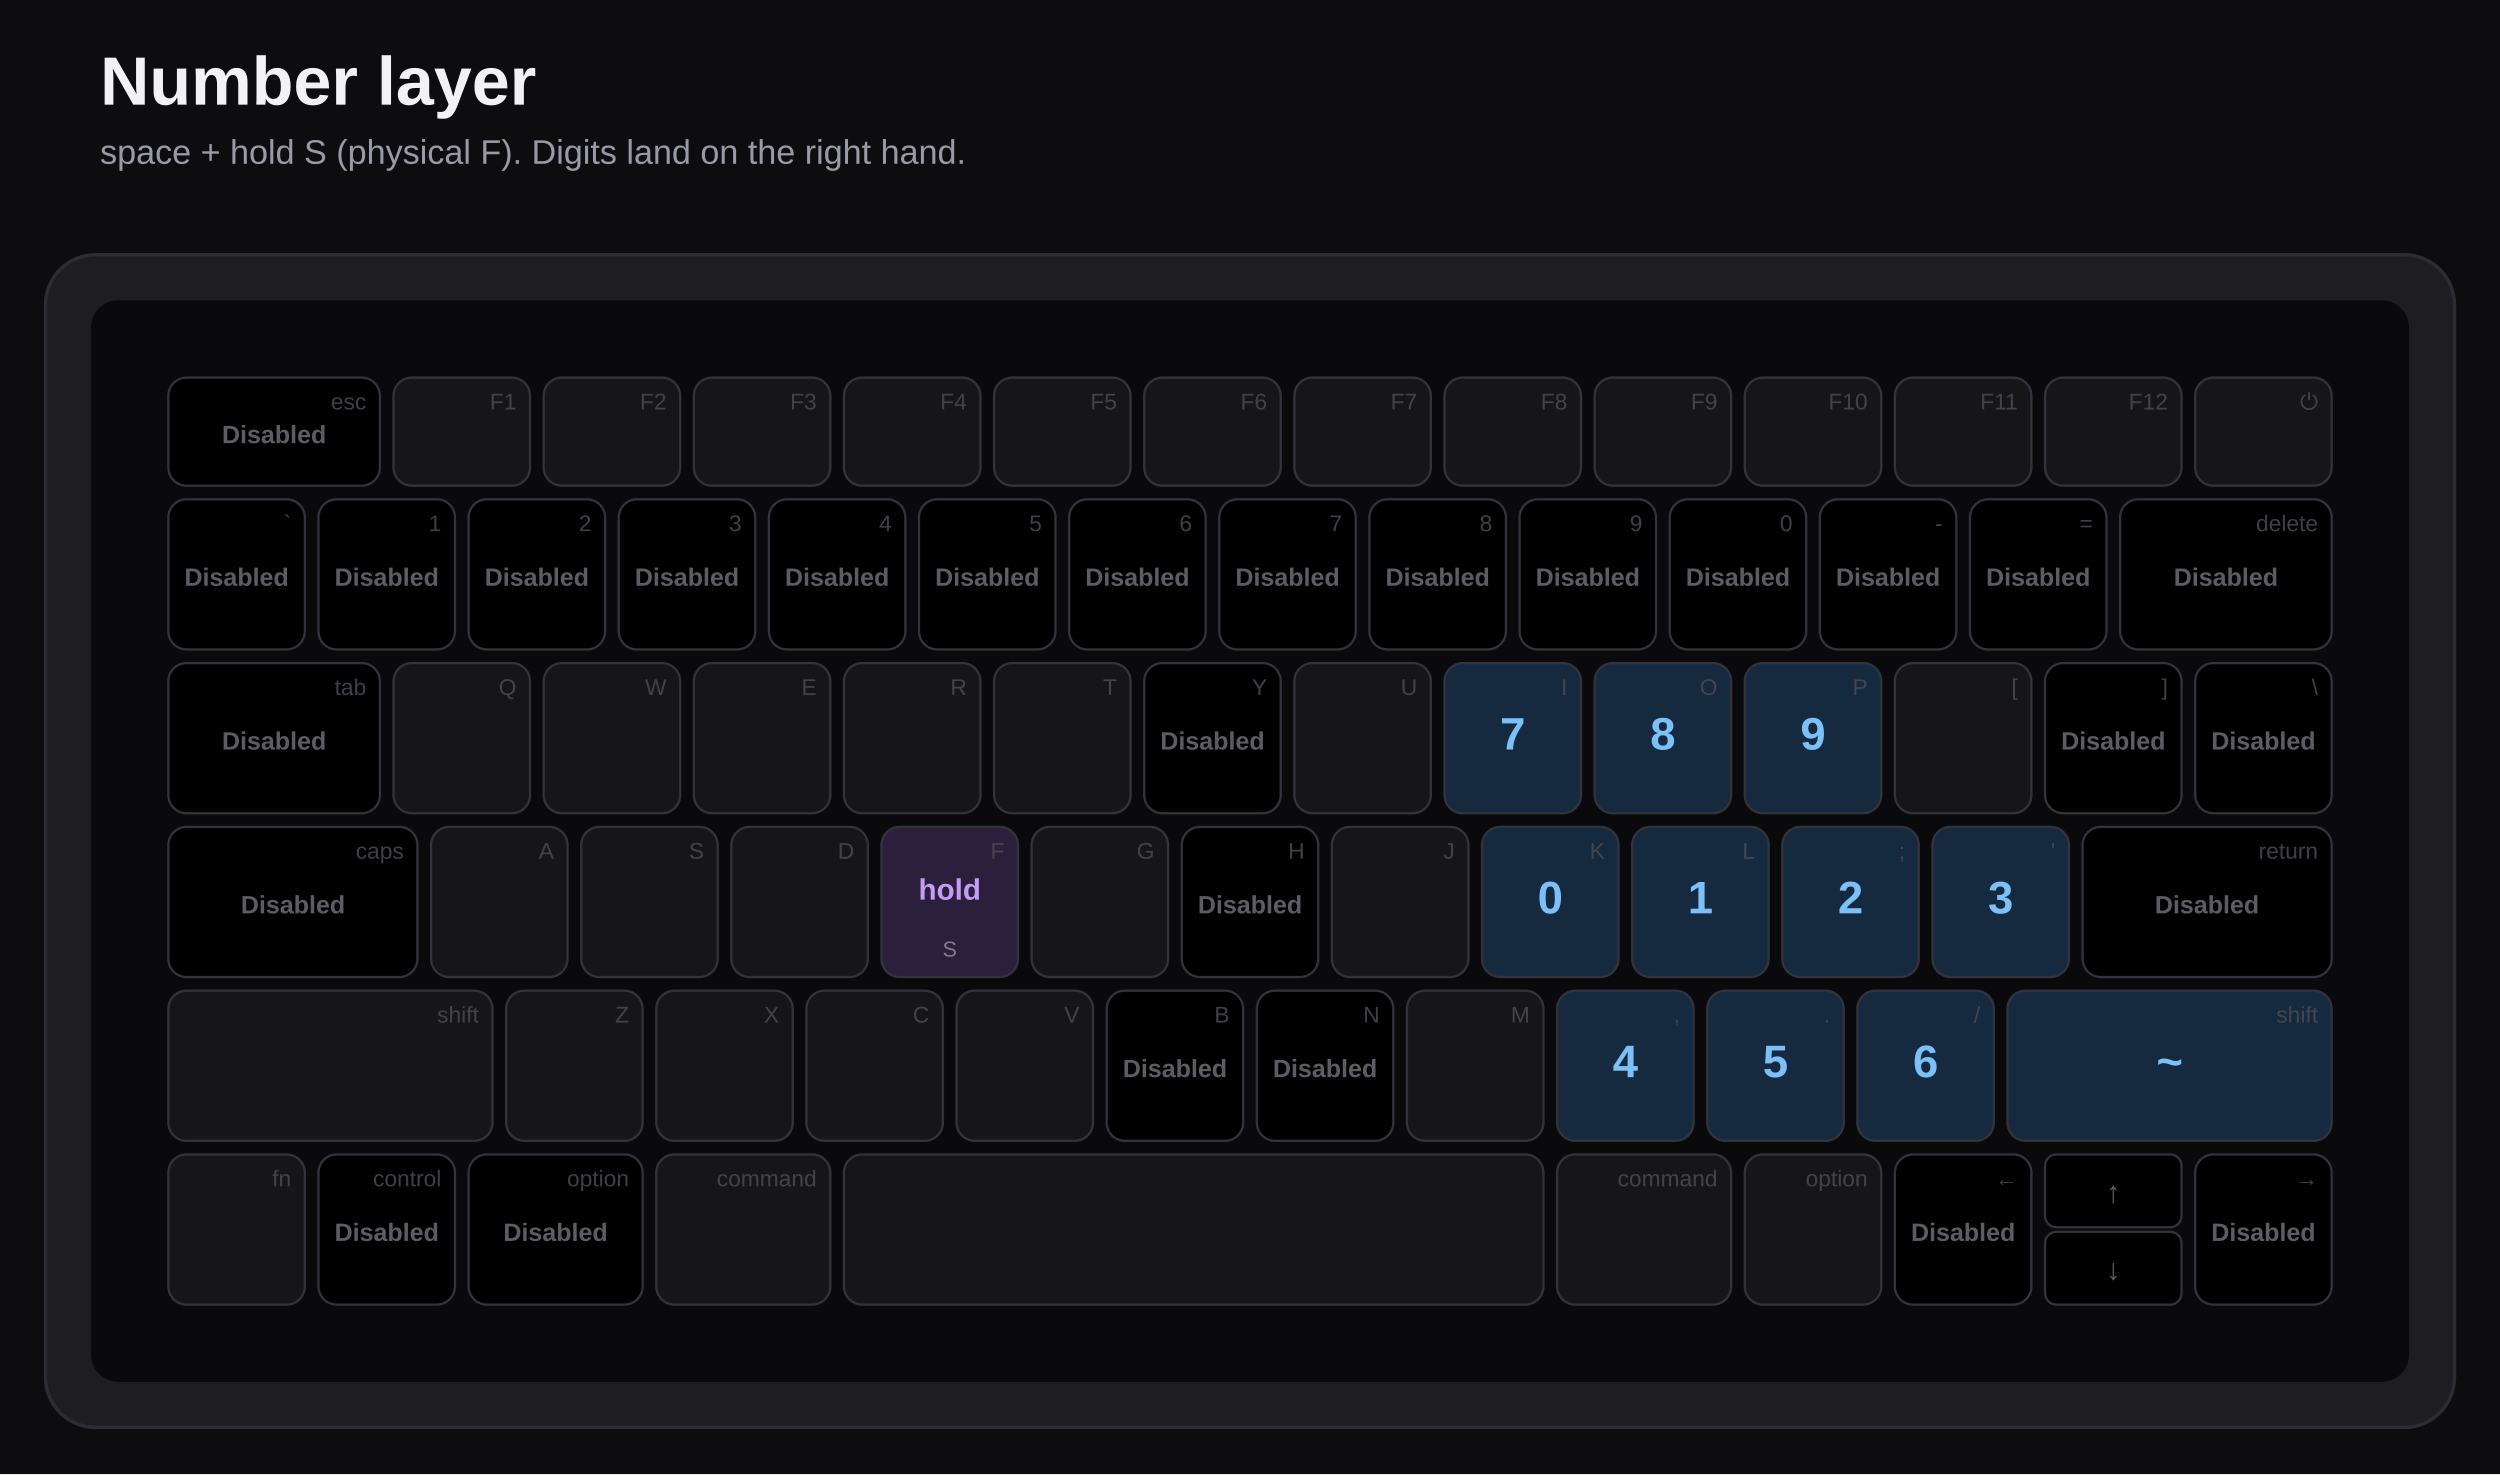
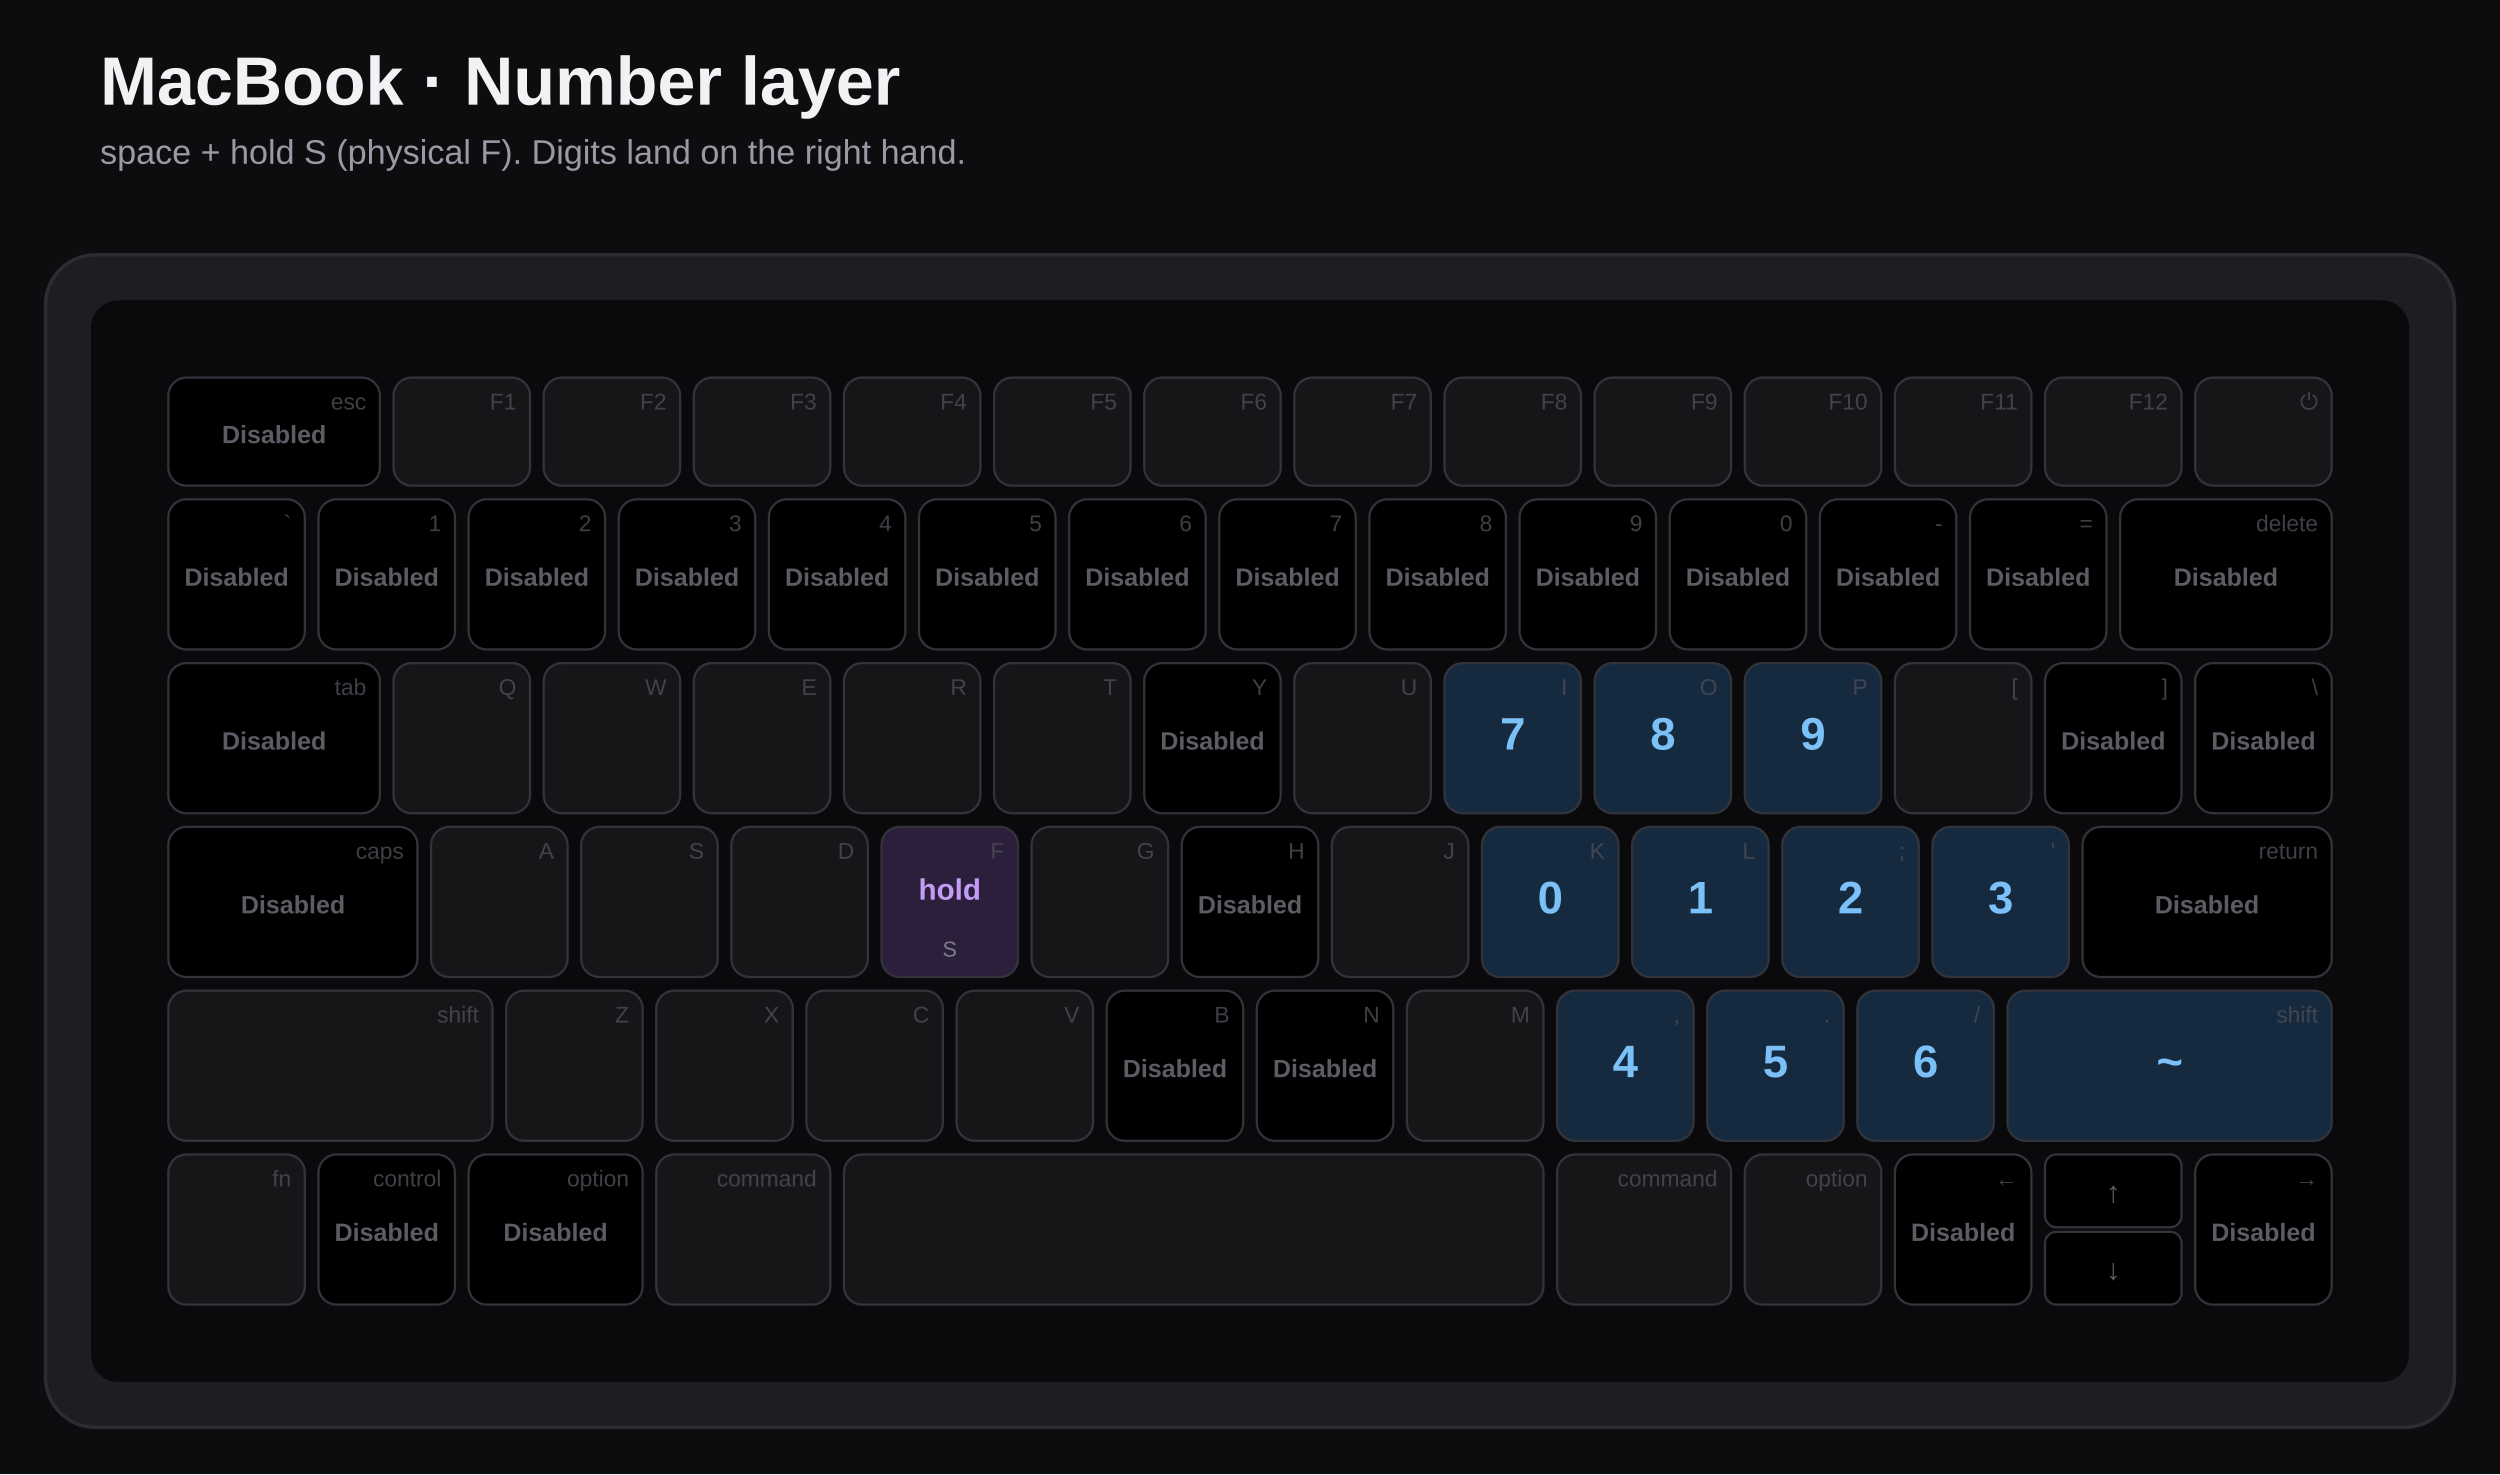
<svg xmlns="http://www.w3.org/2000/svg" width="1099" height="648" viewBox="0 0 1099 648" role="img" aria-label="Number layer layer of the splitmac">
  <rect width="1099" height="648" fill="#0d0d10" />
-   <text x="44.0" y="46.0" fill="#f2f2f5" font-size="30" font-weight="700" text-anchor="start" opacity="1.0" font-family="-apple-system, BlinkMacSystemFont, 'SF Pro Text', 'Helvetica Neue', Arial, sans-serif">Number layer</text>
+   <text x="44.0" y="46.0" fill="#f2f2f5" font-size="30" font-weight="700" text-anchor="start" opacity="1.0" font-family="-apple-system, BlinkMacSystemFont, 'SF Pro Text', 'Helvetica Neue', Arial, sans-serif">MacBook · Number layer</text>
  <text x="44.0" y="72.0" fill="#9a9aa6" font-size="15" font-weight="400" text-anchor="start" opacity="1.0" font-family="-apple-system, BlinkMacSystemFont, 'SF Pro Text', 'Helvetica Neue', Arial, sans-serif">space + hold S (physical F). Digits land on the right hand.</text>
  <rect x="20.0" y="112.0" width="1059.0" height="515.5" rx="22" fill="#1e1e22" stroke="#2c2c32" stroke-width="1.5" />
  <rect x="40.0" y="132.0" width="1019.0" height="475.5" rx="12" fill="#0a0a0c" />
  <rect x="74.0" y="166.0" width="93.0" height="47.5" rx="8" fill="#000000" stroke="#33333b" stroke-width="1" />
  <text x="161.0" y="180.0" fill="#4a4a53" font-size="10" font-weight="500" text-anchor="end" opacity="0.85" font-family="-apple-system, BlinkMacSystemFont, 'SF Pro Text', 'Helvetica Neue', Arial, sans-serif">esc</text>
  <text x="120.5" y="194.8" fill="#5c5c64" font-size="11" font-weight="600" text-anchor="middle" opacity="1.0" font-family="-apple-system, BlinkMacSystemFont, 'SF Pro Text', 'Helvetica Neue', Arial, sans-serif">Disabled</text>
  <rect x="173.0" y="166.0" width="60.0" height="47.5" rx="8" fill="#161619" stroke="#33333b" stroke-width="1" />
  <text x="227.0" y="180.0" fill="#4a4a53" font-size="10" font-weight="500" text-anchor="end" opacity="0.85" font-family="-apple-system, BlinkMacSystemFont, 'SF Pro Text', 'Helvetica Neue', Arial, sans-serif">F1</text>
  <rect x="239.0" y="166.0" width="60.0" height="47.5" rx="8" fill="#161619" stroke="#33333b" stroke-width="1" />
  <text x="293.0" y="180.0" fill="#4a4a53" font-size="10" font-weight="500" text-anchor="end" opacity="0.85" font-family="-apple-system, BlinkMacSystemFont, 'SF Pro Text', 'Helvetica Neue', Arial, sans-serif">F2</text>
  <rect x="305.0" y="166.0" width="60.0" height="47.5" rx="8" fill="#161619" stroke="#33333b" stroke-width="1" />
  <text x="359.0" y="180.0" fill="#4a4a53" font-size="10" font-weight="500" text-anchor="end" opacity="0.85" font-family="-apple-system, BlinkMacSystemFont, 'SF Pro Text', 'Helvetica Neue', Arial, sans-serif">F3</text>
  <rect x="371.0" y="166.0" width="60.0" height="47.5" rx="8" fill="#161619" stroke="#33333b" stroke-width="1" />
  <text x="425.0" y="180.0" fill="#4a4a53" font-size="10" font-weight="500" text-anchor="end" opacity="0.85" font-family="-apple-system, BlinkMacSystemFont, 'SF Pro Text', 'Helvetica Neue', Arial, sans-serif">F4</text>
  <rect x="437.0" y="166.0" width="60.0" height="47.5" rx="8" fill="#161619" stroke="#33333b" stroke-width="1" />
  <text x="491.0" y="180.0" fill="#4a4a53" font-size="10" font-weight="500" text-anchor="end" opacity="0.85" font-family="-apple-system, BlinkMacSystemFont, 'SF Pro Text', 'Helvetica Neue', Arial, sans-serif">F5</text>
  <rect x="503.0" y="166.0" width="60.0" height="47.5" rx="8" fill="#161619" stroke="#33333b" stroke-width="1" />
  <text x="557.0" y="180.0" fill="#4a4a53" font-size="10" font-weight="500" text-anchor="end" opacity="0.85" font-family="-apple-system, BlinkMacSystemFont, 'SF Pro Text', 'Helvetica Neue', Arial, sans-serif">F6</text>
  <rect x="569.0" y="166.0" width="60.0" height="47.5" rx="8" fill="#161619" stroke="#33333b" stroke-width="1" />
  <text x="623.0" y="180.0" fill="#4a4a53" font-size="10" font-weight="500" text-anchor="end" opacity="0.85" font-family="-apple-system, BlinkMacSystemFont, 'SF Pro Text', 'Helvetica Neue', Arial, sans-serif">F7</text>
  <rect x="635.0" y="166.0" width="60.0" height="47.5" rx="8" fill="#161619" stroke="#33333b" stroke-width="1" />
  <text x="689.0" y="180.0" fill="#4a4a53" font-size="10" font-weight="500" text-anchor="end" opacity="0.85" font-family="-apple-system, BlinkMacSystemFont, 'SF Pro Text', 'Helvetica Neue', Arial, sans-serif">F8</text>
  <rect x="701.0" y="166.0" width="60.0" height="47.5" rx="8" fill="#161619" stroke="#33333b" stroke-width="1" />
  <text x="755.0" y="180.0" fill="#4a4a53" font-size="10" font-weight="500" text-anchor="end" opacity="0.85" font-family="-apple-system, BlinkMacSystemFont, 'SF Pro Text', 'Helvetica Neue', Arial, sans-serif">F9</text>
  <rect x="767.0" y="166.0" width="60.0" height="47.5" rx="8" fill="#161619" stroke="#33333b" stroke-width="1" />
  <text x="821.0" y="180.0" fill="#4a4a53" font-size="10" font-weight="500" text-anchor="end" opacity="0.85" font-family="-apple-system, BlinkMacSystemFont, 'SF Pro Text', 'Helvetica Neue', Arial, sans-serif">F10</text>
  <rect x="833.0" y="166.0" width="60.0" height="47.5" rx="8" fill="#161619" stroke="#33333b" stroke-width="1" />
  <text x="887.0" y="180.0" fill="#4a4a53" font-size="10" font-weight="500" text-anchor="end" opacity="0.85" font-family="-apple-system, BlinkMacSystemFont, 'SF Pro Text', 'Helvetica Neue', Arial, sans-serif">F11</text>
  <rect x="899.0" y="166.0" width="60.0" height="47.5" rx="8" fill="#161619" stroke="#33333b" stroke-width="1" />
  <text x="953.0" y="180.0" fill="#4a4a53" font-size="10" font-weight="500" text-anchor="end" opacity="0.85" font-family="-apple-system, BlinkMacSystemFont, 'SF Pro Text', 'Helvetica Neue', Arial, sans-serif">F12</text>
  <rect x="965.0" y="166.0" width="60.0" height="47.5" rx="8" fill="#161619" stroke="#33333b" stroke-width="1" />
  <text x="1019.0" y="180.0" fill="#4a4a53" font-size="10" font-weight="500" text-anchor="end" opacity="0.85" font-family="-apple-system, BlinkMacSystemFont, 'SF Pro Text', 'Helvetica Neue', Arial, sans-serif">⏻</text>
  <rect x="74.0" y="219.5" width="60.0" height="66.0" rx="8" fill="#000000" stroke="#33333b" stroke-width="1" />
  <text x="128.0" y="233.5" fill="#4a4a53" font-size="10" font-weight="500" text-anchor="end" opacity="0.85" font-family="-apple-system, BlinkMacSystemFont, 'SF Pro Text', 'Helvetica Neue', Arial, sans-serif">`</text>
  <text x="104.0" y="257.5" fill="#5c5c64" font-size="11" font-weight="600" text-anchor="middle" opacity="1.0" font-family="-apple-system, BlinkMacSystemFont, 'SF Pro Text', 'Helvetica Neue', Arial, sans-serif">Disabled</text>
  <rect x="140.0" y="219.5" width="60.0" height="66.0" rx="8" fill="#000000" stroke="#33333b" stroke-width="1" />
  <text x="194.0" y="233.5" fill="#4a4a53" font-size="10" font-weight="500" text-anchor="end" opacity="0.85" font-family="-apple-system, BlinkMacSystemFont, 'SF Pro Text', 'Helvetica Neue', Arial, sans-serif">1</text>
  <text x="170.0" y="257.5" fill="#5c5c64" font-size="11" font-weight="600" text-anchor="middle" opacity="1.0" font-family="-apple-system, BlinkMacSystemFont, 'SF Pro Text', 'Helvetica Neue', Arial, sans-serif">Disabled</text>
  <rect x="206.0" y="219.5" width="60.0" height="66.0" rx="8" fill="#000000" stroke="#33333b" stroke-width="1" />
  <text x="260.0" y="233.5" fill="#4a4a53" font-size="10" font-weight="500" text-anchor="end" opacity="0.85" font-family="-apple-system, BlinkMacSystemFont, 'SF Pro Text', 'Helvetica Neue', Arial, sans-serif">2</text>
  <text x="236.0" y="257.5" fill="#5c5c64" font-size="11" font-weight="600" text-anchor="middle" opacity="1.0" font-family="-apple-system, BlinkMacSystemFont, 'SF Pro Text', 'Helvetica Neue', Arial, sans-serif">Disabled</text>
  <rect x="272.0" y="219.5" width="60.0" height="66.0" rx="8" fill="#000000" stroke="#33333b" stroke-width="1" />
  <text x="326.0" y="233.5" fill="#4a4a53" font-size="10" font-weight="500" text-anchor="end" opacity="0.85" font-family="-apple-system, BlinkMacSystemFont, 'SF Pro Text', 'Helvetica Neue', Arial, sans-serif">3</text>
  <text x="302.0" y="257.5" fill="#5c5c64" font-size="11" font-weight="600" text-anchor="middle" opacity="1.0" font-family="-apple-system, BlinkMacSystemFont, 'SF Pro Text', 'Helvetica Neue', Arial, sans-serif">Disabled</text>
  <rect x="338.0" y="219.5" width="60.0" height="66.0" rx="8" fill="#000000" stroke="#33333b" stroke-width="1" />
  <text x="392.0" y="233.5" fill="#4a4a53" font-size="10" font-weight="500" text-anchor="end" opacity="0.85" font-family="-apple-system, BlinkMacSystemFont, 'SF Pro Text', 'Helvetica Neue', Arial, sans-serif">4</text>
  <text x="368.0" y="257.5" fill="#5c5c64" font-size="11" font-weight="600" text-anchor="middle" opacity="1.0" font-family="-apple-system, BlinkMacSystemFont, 'SF Pro Text', 'Helvetica Neue', Arial, sans-serif">Disabled</text>
  <rect x="404.0" y="219.5" width="60.0" height="66.0" rx="8" fill="#000000" stroke="#33333b" stroke-width="1" />
  <text x="458.0" y="233.5" fill="#4a4a53" font-size="10" font-weight="500" text-anchor="end" opacity="0.85" font-family="-apple-system, BlinkMacSystemFont, 'SF Pro Text', 'Helvetica Neue', Arial, sans-serif">5</text>
  <text x="434.0" y="257.5" fill="#5c5c64" font-size="11" font-weight="600" text-anchor="middle" opacity="1.0" font-family="-apple-system, BlinkMacSystemFont, 'SF Pro Text', 'Helvetica Neue', Arial, sans-serif">Disabled</text>
  <rect x="470.0" y="219.5" width="60.0" height="66.0" rx="8" fill="#000000" stroke="#33333b" stroke-width="1" />
  <text x="524.0" y="233.5" fill="#4a4a53" font-size="10" font-weight="500" text-anchor="end" opacity="0.85" font-family="-apple-system, BlinkMacSystemFont, 'SF Pro Text', 'Helvetica Neue', Arial, sans-serif">6</text>
  <text x="500.0" y="257.5" fill="#5c5c64" font-size="11" font-weight="600" text-anchor="middle" opacity="1.0" font-family="-apple-system, BlinkMacSystemFont, 'SF Pro Text', 'Helvetica Neue', Arial, sans-serif">Disabled</text>
  <rect x="536.0" y="219.5" width="60.0" height="66.0" rx="8" fill="#000000" stroke="#33333b" stroke-width="1" />
  <text x="590.0" y="233.5" fill="#4a4a53" font-size="10" font-weight="500" text-anchor="end" opacity="0.85" font-family="-apple-system, BlinkMacSystemFont, 'SF Pro Text', 'Helvetica Neue', Arial, sans-serif">7</text>
  <text x="566.0" y="257.5" fill="#5c5c64" font-size="11" font-weight="600" text-anchor="middle" opacity="1.0" font-family="-apple-system, BlinkMacSystemFont, 'SF Pro Text', 'Helvetica Neue', Arial, sans-serif">Disabled</text>
  <rect x="602.0" y="219.5" width="60.0" height="66.0" rx="8" fill="#000000" stroke="#33333b" stroke-width="1" />
  <text x="656.0" y="233.5" fill="#4a4a53" font-size="10" font-weight="500" text-anchor="end" opacity="0.85" font-family="-apple-system, BlinkMacSystemFont, 'SF Pro Text', 'Helvetica Neue', Arial, sans-serif">8</text>
  <text x="632.0" y="257.5" fill="#5c5c64" font-size="11" font-weight="600" text-anchor="middle" opacity="1.0" font-family="-apple-system, BlinkMacSystemFont, 'SF Pro Text', 'Helvetica Neue', Arial, sans-serif">Disabled</text>
  <rect x="668.0" y="219.5" width="60.0" height="66.0" rx="8" fill="#000000" stroke="#33333b" stroke-width="1" />
  <text x="722.0" y="233.5" fill="#4a4a53" font-size="10" font-weight="500" text-anchor="end" opacity="0.85" font-family="-apple-system, BlinkMacSystemFont, 'SF Pro Text', 'Helvetica Neue', Arial, sans-serif">9</text>
  <text x="698.0" y="257.5" fill="#5c5c64" font-size="11" font-weight="600" text-anchor="middle" opacity="1.0" font-family="-apple-system, BlinkMacSystemFont, 'SF Pro Text', 'Helvetica Neue', Arial, sans-serif">Disabled</text>
  <rect x="734.0" y="219.5" width="60.0" height="66.0" rx="8" fill="#000000" stroke="#33333b" stroke-width="1" />
  <text x="788.0" y="233.5" fill="#4a4a53" font-size="10" font-weight="500" text-anchor="end" opacity="0.85" font-family="-apple-system, BlinkMacSystemFont, 'SF Pro Text', 'Helvetica Neue', Arial, sans-serif">0</text>
  <text x="764.0" y="257.5" fill="#5c5c64" font-size="11" font-weight="600" text-anchor="middle" opacity="1.0" font-family="-apple-system, BlinkMacSystemFont, 'SF Pro Text', 'Helvetica Neue', Arial, sans-serif">Disabled</text>
  <rect x="800.0" y="219.5" width="60.0" height="66.0" rx="8" fill="#000000" stroke="#33333b" stroke-width="1" />
  <text x="854.0" y="233.5" fill="#4a4a53" font-size="10" font-weight="500" text-anchor="end" opacity="0.85" font-family="-apple-system, BlinkMacSystemFont, 'SF Pro Text', 'Helvetica Neue', Arial, sans-serif">-</text>
  <text x="830.0" y="257.5" fill="#5c5c64" font-size="11" font-weight="600" text-anchor="middle" opacity="1.0" font-family="-apple-system, BlinkMacSystemFont, 'SF Pro Text', 'Helvetica Neue', Arial, sans-serif">Disabled</text>
  <rect x="866.0" y="219.5" width="60.0" height="66.0" rx="8" fill="#000000" stroke="#33333b" stroke-width="1" />
  <text x="920.0" y="233.5" fill="#4a4a53" font-size="10" font-weight="500" text-anchor="end" opacity="0.85" font-family="-apple-system, BlinkMacSystemFont, 'SF Pro Text', 'Helvetica Neue', Arial, sans-serif">=</text>
  <text x="896.0" y="257.5" fill="#5c5c64" font-size="11" font-weight="600" text-anchor="middle" opacity="1.0" font-family="-apple-system, BlinkMacSystemFont, 'SF Pro Text', 'Helvetica Neue', Arial, sans-serif">Disabled</text>
  <rect x="932.0" y="219.5" width="93.0" height="66.0" rx="8" fill="#000000" stroke="#33333b" stroke-width="1" />
  <text x="1019.0" y="233.5" fill="#4a4a53" font-size="10" font-weight="500" text-anchor="end" opacity="0.85" font-family="-apple-system, BlinkMacSystemFont, 'SF Pro Text', 'Helvetica Neue', Arial, sans-serif">delete</text>
  <text x="978.5" y="257.5" fill="#5c5c64" font-size="11" font-weight="600" text-anchor="middle" opacity="1.0" font-family="-apple-system, BlinkMacSystemFont, 'SF Pro Text', 'Helvetica Neue', Arial, sans-serif">Disabled</text>
  <rect x="74.0" y="291.5" width="93.0" height="66.0" rx="8" fill="#000000" stroke="#33333b" stroke-width="1" />
  <text x="161.0" y="305.5" fill="#4a4a53" font-size="10" font-weight="500" text-anchor="end" opacity="0.85" font-family="-apple-system, BlinkMacSystemFont, 'SF Pro Text', 'Helvetica Neue', Arial, sans-serif">tab</text>
  <text x="120.5" y="329.5" fill="#5c5c64" font-size="11" font-weight="600" text-anchor="middle" opacity="1.0" font-family="-apple-system, BlinkMacSystemFont, 'SF Pro Text', 'Helvetica Neue', Arial, sans-serif">Disabled</text>
  <rect x="173.0" y="291.5" width="60.0" height="66.0" rx="8" fill="#161619" stroke="#33333b" stroke-width="1" />
  <text x="227.0" y="305.5" fill="#4a4a53" font-size="10" font-weight="500" text-anchor="end" opacity="0.85" font-family="-apple-system, BlinkMacSystemFont, 'SF Pro Text', 'Helvetica Neue', Arial, sans-serif">Q</text>
  <rect x="239.0" y="291.5" width="60.0" height="66.0" rx="8" fill="#161619" stroke="#33333b" stroke-width="1" />
  <text x="293.0" y="305.5" fill="#4a4a53" font-size="10" font-weight="500" text-anchor="end" opacity="0.85" font-family="-apple-system, BlinkMacSystemFont, 'SF Pro Text', 'Helvetica Neue', Arial, sans-serif">W</text>
  <rect x="305.0" y="291.5" width="60.0" height="66.0" rx="8" fill="#161619" stroke="#33333b" stroke-width="1" />
  <text x="359.0" y="305.5" fill="#4a4a53" font-size="10" font-weight="500" text-anchor="end" opacity="0.85" font-family="-apple-system, BlinkMacSystemFont, 'SF Pro Text', 'Helvetica Neue', Arial, sans-serif">E</text>
  <rect x="371.0" y="291.5" width="60.0" height="66.0" rx="8" fill="#161619" stroke="#33333b" stroke-width="1" />
  <text x="425.0" y="305.5" fill="#4a4a53" font-size="10" font-weight="500" text-anchor="end" opacity="0.85" font-family="-apple-system, BlinkMacSystemFont, 'SF Pro Text', 'Helvetica Neue', Arial, sans-serif">R</text>
  <rect x="437.0" y="291.5" width="60.0" height="66.0" rx="8" fill="#161619" stroke="#33333b" stroke-width="1" />
  <text x="491.0" y="305.5" fill="#4a4a53" font-size="10" font-weight="500" text-anchor="end" opacity="0.85" font-family="-apple-system, BlinkMacSystemFont, 'SF Pro Text', 'Helvetica Neue', Arial, sans-serif">T</text>
  <rect x="503.0" y="291.5" width="60.0" height="66.0" rx="8" fill="#000000" stroke="#33333b" stroke-width="1" />
  <text x="557.0" y="305.5" fill="#4a4a53" font-size="10" font-weight="500" text-anchor="end" opacity="0.85" font-family="-apple-system, BlinkMacSystemFont, 'SF Pro Text', 'Helvetica Neue', Arial, sans-serif">Y</text>
  <text x="533.0" y="329.5" fill="#5c5c64" font-size="11" font-weight="600" text-anchor="middle" opacity="1.0" font-family="-apple-system, BlinkMacSystemFont, 'SF Pro Text', 'Helvetica Neue', Arial, sans-serif">Disabled</text>
  <rect x="569.0" y="291.5" width="60.0" height="66.0" rx="8" fill="#161619" stroke="#33333b" stroke-width="1" />
  <text x="623.0" y="305.5" fill="#4a4a53" font-size="10" font-weight="500" text-anchor="end" opacity="0.85" font-family="-apple-system, BlinkMacSystemFont, 'SF Pro Text', 'Helvetica Neue', Arial, sans-serif">U</text>
  <rect x="635.0" y="291.5" width="60.0" height="66.0" rx="8" fill="#15293f" stroke="#33333b" stroke-width="1" />
  <text x="689.0" y="305.5" fill="#4a4a53" font-size="10" font-weight="500" text-anchor="end" opacity="0.85" font-family="-apple-system, BlinkMacSystemFont, 'SF Pro Text', 'Helvetica Neue', Arial, sans-serif">I</text>
  <text x="665.0" y="329.5" fill="#7cc0f8" font-size="20" font-weight="700" text-anchor="middle" opacity="1.0" font-family="-apple-system, BlinkMacSystemFont, 'SF Pro Text', 'Helvetica Neue', Arial, sans-serif">7</text>
  <rect x="701.0" y="291.5" width="60.0" height="66.0" rx="8" fill="#15293f" stroke="#33333b" stroke-width="1" />
  <text x="755.0" y="305.5" fill="#4a4a53" font-size="10" font-weight="500" text-anchor="end" opacity="0.85" font-family="-apple-system, BlinkMacSystemFont, 'SF Pro Text', 'Helvetica Neue', Arial, sans-serif">O</text>
  <text x="731.0" y="329.5" fill="#7cc0f8" font-size="20" font-weight="700" text-anchor="middle" opacity="1.0" font-family="-apple-system, BlinkMacSystemFont, 'SF Pro Text', 'Helvetica Neue', Arial, sans-serif">8</text>
  <rect x="767.0" y="291.5" width="60.0" height="66.0" rx="8" fill="#15293f" stroke="#33333b" stroke-width="1" />
  <text x="821.0" y="305.5" fill="#4a4a53" font-size="10" font-weight="500" text-anchor="end" opacity="0.85" font-family="-apple-system, BlinkMacSystemFont, 'SF Pro Text', 'Helvetica Neue', Arial, sans-serif">P</text>
  <text x="797.0" y="329.5" fill="#7cc0f8" font-size="20" font-weight="700" text-anchor="middle" opacity="1.0" font-family="-apple-system, BlinkMacSystemFont, 'SF Pro Text', 'Helvetica Neue', Arial, sans-serif">9</text>
  <rect x="833.0" y="291.5" width="60.0" height="66.0" rx="8" fill="#161619" stroke="#33333b" stroke-width="1" />
  <text x="887.0" y="305.5" fill="#4a4a53" font-size="10" font-weight="500" text-anchor="end" opacity="0.85" font-family="-apple-system, BlinkMacSystemFont, 'SF Pro Text', 'Helvetica Neue', Arial, sans-serif">[</text>
  <rect x="899.0" y="291.5" width="60.0" height="66.0" rx="8" fill="#000000" stroke="#33333b" stroke-width="1" />
  <text x="953.0" y="305.5" fill="#4a4a53" font-size="10" font-weight="500" text-anchor="end" opacity="0.85" font-family="-apple-system, BlinkMacSystemFont, 'SF Pro Text', 'Helvetica Neue', Arial, sans-serif">]</text>
  <text x="929.0" y="329.5" fill="#5c5c64" font-size="11" font-weight="600" text-anchor="middle" opacity="1.0" font-family="-apple-system, BlinkMacSystemFont, 'SF Pro Text', 'Helvetica Neue', Arial, sans-serif">Disabled</text>
  <rect x="965.0" y="291.5" width="60.0" height="66.0" rx="8" fill="#000000" stroke="#33333b" stroke-width="1" />
  <text x="1019.0" y="305.5" fill="#4a4a53" font-size="10" font-weight="500" text-anchor="end" opacity="0.85" font-family="-apple-system, BlinkMacSystemFont, 'SF Pro Text', 'Helvetica Neue', Arial, sans-serif">\</text>
  <text x="995.0" y="329.5" fill="#5c5c64" font-size="11" font-weight="600" text-anchor="middle" opacity="1.0" font-family="-apple-system, BlinkMacSystemFont, 'SF Pro Text', 'Helvetica Neue', Arial, sans-serif">Disabled</text>
  <rect x="74.0" y="363.5" width="109.5" height="66.0" rx="8" fill="#000000" stroke="#33333b" stroke-width="1" />
  <text x="177.5" y="377.5" fill="#4a4a53" font-size="10" font-weight="500" text-anchor="end" opacity="0.85" font-family="-apple-system, BlinkMacSystemFont, 'SF Pro Text', 'Helvetica Neue', Arial, sans-serif">caps</text>
  <text x="128.8" y="401.5" fill="#5c5c64" font-size="11" font-weight="600" text-anchor="middle" opacity="1.0" font-family="-apple-system, BlinkMacSystemFont, 'SF Pro Text', 'Helvetica Neue', Arial, sans-serif">Disabled</text>
  <rect x="189.5" y="363.5" width="60.0" height="66.0" rx="8" fill="#161619" stroke="#33333b" stroke-width="1" />
  <text x="243.5" y="377.5" fill="#4a4a53" font-size="10" font-weight="500" text-anchor="end" opacity="0.85" font-family="-apple-system, BlinkMacSystemFont, 'SF Pro Text', 'Helvetica Neue', Arial, sans-serif">A</text>
  <rect x="255.5" y="363.5" width="60.0" height="66.0" rx="8" fill="#161619" stroke="#33333b" stroke-width="1" />
  <text x="309.5" y="377.5" fill="#4a4a53" font-size="10" font-weight="500" text-anchor="end" opacity="0.85" font-family="-apple-system, BlinkMacSystemFont, 'SF Pro Text', 'Helvetica Neue', Arial, sans-serif">S</text>
  <rect x="321.5" y="363.5" width="60.0" height="66.0" rx="8" fill="#161619" stroke="#33333b" stroke-width="1" />
  <text x="375.5" y="377.5" fill="#4a4a53" font-size="10" font-weight="500" text-anchor="end" opacity="0.85" font-family="-apple-system, BlinkMacSystemFont, 'SF Pro Text', 'Helvetica Neue', Arial, sans-serif">D</text>
  <rect x="387.5" y="363.5" width="60.0" height="66.0" rx="8" fill="#2c1f3c" stroke="#33333b" stroke-width="1" />
  <text x="441.5" y="377.5" fill="#4a4a53" font-size="10" font-weight="500" text-anchor="end" opacity="0.85" font-family="-apple-system, BlinkMacSystemFont, 'SF Pro Text', 'Helvetica Neue', Arial, sans-serif">F</text>
  <text x="417.5" y="395.5" fill="#c39cf5" font-size="13" font-weight="600" text-anchor="middle" opacity="1.0" font-family="-apple-system, BlinkMacSystemFont, 'SF Pro Text', 'Helvetica Neue', Arial, sans-serif">hold</text>
  <text x="417.5" y="420.5" fill="#7e7e8a" font-size="9.5" font-weight="500" text-anchor="middle" opacity="1.0" font-family="-apple-system, BlinkMacSystemFont, 'SF Pro Text', 'Helvetica Neue', Arial, sans-serif">S</text>
  <rect x="453.5" y="363.5" width="60.0" height="66.0" rx="8" fill="#161619" stroke="#33333b" stroke-width="1" />
  <text x="507.5" y="377.5" fill="#4a4a53" font-size="10" font-weight="500" text-anchor="end" opacity="0.85" font-family="-apple-system, BlinkMacSystemFont, 'SF Pro Text', 'Helvetica Neue', Arial, sans-serif">G</text>
  <rect x="519.5" y="363.5" width="60.0" height="66.0" rx="8" fill="#000000" stroke="#33333b" stroke-width="1" />
  <text x="573.5" y="377.5" fill="#4a4a53" font-size="10" font-weight="500" text-anchor="end" opacity="0.85" font-family="-apple-system, BlinkMacSystemFont, 'SF Pro Text', 'Helvetica Neue', Arial, sans-serif">H</text>
  <text x="549.5" y="401.5" fill="#5c5c64" font-size="11" font-weight="600" text-anchor="middle" opacity="1.0" font-family="-apple-system, BlinkMacSystemFont, 'SF Pro Text', 'Helvetica Neue', Arial, sans-serif">Disabled</text>
  <rect x="585.5" y="363.5" width="60.0" height="66.0" rx="8" fill="#161619" stroke="#33333b" stroke-width="1" />
  <text x="639.5" y="377.5" fill="#4a4a53" font-size="10" font-weight="500" text-anchor="end" opacity="0.85" font-family="-apple-system, BlinkMacSystemFont, 'SF Pro Text', 'Helvetica Neue', Arial, sans-serif">J</text>
  <rect x="651.5" y="363.5" width="60.0" height="66.0" rx="8" fill="#15293f" stroke="#33333b" stroke-width="1" />
  <text x="705.5" y="377.5" fill="#4a4a53" font-size="10" font-weight="500" text-anchor="end" opacity="0.85" font-family="-apple-system, BlinkMacSystemFont, 'SF Pro Text', 'Helvetica Neue', Arial, sans-serif">K</text>
  <text x="681.5" y="401.5" fill="#7cc0f8" font-size="20" font-weight="700" text-anchor="middle" opacity="1.0" font-family="-apple-system, BlinkMacSystemFont, 'SF Pro Text', 'Helvetica Neue', Arial, sans-serif">0</text>
  <rect x="717.5" y="363.5" width="60.0" height="66.0" rx="8" fill="#15293f" stroke="#33333b" stroke-width="1" />
  <text x="771.5" y="377.5" fill="#4a4a53" font-size="10" font-weight="500" text-anchor="end" opacity="0.85" font-family="-apple-system, BlinkMacSystemFont, 'SF Pro Text', 'Helvetica Neue', Arial, sans-serif">L</text>
  <text x="747.5" y="401.5" fill="#7cc0f8" font-size="20" font-weight="700" text-anchor="middle" opacity="1.0" font-family="-apple-system, BlinkMacSystemFont, 'SF Pro Text', 'Helvetica Neue', Arial, sans-serif">1</text>
  <rect x="783.5" y="363.5" width="60.0" height="66.0" rx="8" fill="#15293f" stroke="#33333b" stroke-width="1" />
  <text x="837.5" y="377.5" fill="#4a4a53" font-size="10" font-weight="500" text-anchor="end" opacity="0.85" font-family="-apple-system, BlinkMacSystemFont, 'SF Pro Text', 'Helvetica Neue', Arial, sans-serif">;</text>
  <text x="813.5" y="401.5" fill="#7cc0f8" font-size="20" font-weight="700" text-anchor="middle" opacity="1.0" font-family="-apple-system, BlinkMacSystemFont, 'SF Pro Text', 'Helvetica Neue', Arial, sans-serif">2</text>
  <rect x="849.5" y="363.5" width="60.0" height="66.0" rx="8" fill="#15293f" stroke="#33333b" stroke-width="1" />
  <text x="903.5" y="377.5" fill="#4a4a53" font-size="10" font-weight="500" text-anchor="end" opacity="0.85" font-family="-apple-system, BlinkMacSystemFont, 'SF Pro Text', 'Helvetica Neue', Arial, sans-serif">'</text>
  <text x="879.5" y="401.5" fill="#7cc0f8" font-size="20" font-weight="700" text-anchor="middle" opacity="1.0" font-family="-apple-system, BlinkMacSystemFont, 'SF Pro Text', 'Helvetica Neue', Arial, sans-serif">3</text>
  <rect x="915.5" y="363.5" width="109.5" height="66.0" rx="8" fill="#000000" stroke="#33333b" stroke-width="1" />
  <text x="1019.0" y="377.5" fill="#4a4a53" font-size="10" font-weight="500" text-anchor="end" opacity="0.85" font-family="-apple-system, BlinkMacSystemFont, 'SF Pro Text', 'Helvetica Neue', Arial, sans-serif">return</text>
  <text x="970.2" y="401.5" fill="#5c5c64" font-size="11" font-weight="600" text-anchor="middle" opacity="1.0" font-family="-apple-system, BlinkMacSystemFont, 'SF Pro Text', 'Helvetica Neue', Arial, sans-serif">Disabled</text>
  <rect x="74.0" y="435.5" width="142.5" height="66.0" rx="8" fill="#161619" stroke="#33333b" stroke-width="1" />
  <text x="210.5" y="449.5" fill="#4a4a53" font-size="10" font-weight="500" text-anchor="end" opacity="0.85" font-family="-apple-system, BlinkMacSystemFont, 'SF Pro Text', 'Helvetica Neue', Arial, sans-serif">shift</text>
  <rect x="222.5" y="435.5" width="60.0" height="66.0" rx="8" fill="#161619" stroke="#33333b" stroke-width="1" />
  <text x="276.5" y="449.5" fill="#4a4a53" font-size="10" font-weight="500" text-anchor="end" opacity="0.85" font-family="-apple-system, BlinkMacSystemFont, 'SF Pro Text', 'Helvetica Neue', Arial, sans-serif">Z</text>
  <rect x="288.5" y="435.5" width="60.0" height="66.0" rx="8" fill="#161619" stroke="#33333b" stroke-width="1" />
  <text x="342.5" y="449.5" fill="#4a4a53" font-size="10" font-weight="500" text-anchor="end" opacity="0.85" font-family="-apple-system, BlinkMacSystemFont, 'SF Pro Text', 'Helvetica Neue', Arial, sans-serif">X</text>
  <rect x="354.5" y="435.5" width="60.0" height="66.0" rx="8" fill="#161619" stroke="#33333b" stroke-width="1" />
  <text x="408.5" y="449.5" fill="#4a4a53" font-size="10" font-weight="500" text-anchor="end" opacity="0.85" font-family="-apple-system, BlinkMacSystemFont, 'SF Pro Text', 'Helvetica Neue', Arial, sans-serif">C</text>
  <rect x="420.5" y="435.5" width="60.0" height="66.0" rx="8" fill="#161619" stroke="#33333b" stroke-width="1" />
  <text x="474.5" y="449.5" fill="#4a4a53" font-size="10" font-weight="500" text-anchor="end" opacity="0.85" font-family="-apple-system, BlinkMacSystemFont, 'SF Pro Text', 'Helvetica Neue', Arial, sans-serif">V</text>
  <rect x="486.5" y="435.5" width="60.0" height="66.0" rx="8" fill="#000000" stroke="#33333b" stroke-width="1" />
  <text x="540.5" y="449.5" fill="#4a4a53" font-size="10" font-weight="500" text-anchor="end" opacity="0.85" font-family="-apple-system, BlinkMacSystemFont, 'SF Pro Text', 'Helvetica Neue', Arial, sans-serif">B</text>
  <text x="516.5" y="473.5" fill="#5c5c64" font-size="11" font-weight="600" text-anchor="middle" opacity="1.0" font-family="-apple-system, BlinkMacSystemFont, 'SF Pro Text', 'Helvetica Neue', Arial, sans-serif">Disabled</text>
  <rect x="552.5" y="435.5" width="60.0" height="66.0" rx="8" fill="#000000" stroke="#33333b" stroke-width="1" />
  <text x="606.5" y="449.5" fill="#4a4a53" font-size="10" font-weight="500" text-anchor="end" opacity="0.85" font-family="-apple-system, BlinkMacSystemFont, 'SF Pro Text', 'Helvetica Neue', Arial, sans-serif">N</text>
  <text x="582.5" y="473.5" fill="#5c5c64" font-size="11" font-weight="600" text-anchor="middle" opacity="1.0" font-family="-apple-system, BlinkMacSystemFont, 'SF Pro Text', 'Helvetica Neue', Arial, sans-serif">Disabled</text>
  <rect x="618.5" y="435.5" width="60.0" height="66.0" rx="8" fill="#161619" stroke="#33333b" stroke-width="1" />
  <text x="672.5" y="449.5" fill="#4a4a53" font-size="10" font-weight="500" text-anchor="end" opacity="0.85" font-family="-apple-system, BlinkMacSystemFont, 'SF Pro Text', 'Helvetica Neue', Arial, sans-serif">M</text>
  <rect x="684.5" y="435.5" width="60.0" height="66.0" rx="8" fill="#15293f" stroke="#33333b" stroke-width="1" />
  <text x="738.5" y="449.5" fill="#4a4a53" font-size="10" font-weight="500" text-anchor="end" opacity="0.85" font-family="-apple-system, BlinkMacSystemFont, 'SF Pro Text', 'Helvetica Neue', Arial, sans-serif">,</text>
  <text x="714.5" y="473.5" fill="#7cc0f8" font-size="20" font-weight="700" text-anchor="middle" opacity="1.0" font-family="-apple-system, BlinkMacSystemFont, 'SF Pro Text', 'Helvetica Neue', Arial, sans-serif">4</text>
  <rect x="750.5" y="435.5" width="60.0" height="66.0" rx="8" fill="#15293f" stroke="#33333b" stroke-width="1" />
  <text x="804.5" y="449.5" fill="#4a4a53" font-size="10" font-weight="500" text-anchor="end" opacity="0.85" font-family="-apple-system, BlinkMacSystemFont, 'SF Pro Text', 'Helvetica Neue', Arial, sans-serif">.</text>
  <text x="780.5" y="473.5" fill="#7cc0f8" font-size="20" font-weight="700" text-anchor="middle" opacity="1.0" font-family="-apple-system, BlinkMacSystemFont, 'SF Pro Text', 'Helvetica Neue', Arial, sans-serif">5</text>
  <rect x="816.5" y="435.5" width="60.0" height="66.0" rx="8" fill="#15293f" stroke="#33333b" stroke-width="1" />
  <text x="870.5" y="449.5" fill="#4a4a53" font-size="10" font-weight="500" text-anchor="end" opacity="0.85" font-family="-apple-system, BlinkMacSystemFont, 'SF Pro Text', 'Helvetica Neue', Arial, sans-serif">/</text>
  <text x="846.5" y="473.5" fill="#7cc0f8" font-size="20" font-weight="700" text-anchor="middle" opacity="1.0" font-family="-apple-system, BlinkMacSystemFont, 'SF Pro Text', 'Helvetica Neue', Arial, sans-serif">6</text>
  <rect x="882.5" y="435.5" width="142.5" height="66.0" rx="8" fill="#15293f" stroke="#33333b" stroke-width="1" />
  <text x="1019.0" y="449.5" fill="#4a4a53" font-size="10" font-weight="500" text-anchor="end" opacity="0.85" font-family="-apple-system, BlinkMacSystemFont, 'SF Pro Text', 'Helvetica Neue', Arial, sans-serif">shift</text>
  <text x="953.8" y="473.5" fill="#7cc0f8" font-size="20" font-weight="700" text-anchor="middle" opacity="1.0" font-family="-apple-system, BlinkMacSystemFont, 'SF Pro Text', 'Helvetica Neue', Arial, sans-serif">~</text>
  <rect x="74.0" y="507.5" width="60.0" height="66.0" rx="8" fill="#161619" stroke="#33333b" stroke-width="1" />
  <text x="128.0" y="521.5" fill="#4a4a53" font-size="10" font-weight="500" text-anchor="end" opacity="0.85" font-family="-apple-system, BlinkMacSystemFont, 'SF Pro Text', 'Helvetica Neue', Arial, sans-serif">fn</text>
  <rect x="140.0" y="507.5" width="60.0" height="66.0" rx="8" fill="#000000" stroke="#33333b" stroke-width="1" />
  <text x="194.0" y="521.5" fill="#4a4a53" font-size="10" font-weight="500" text-anchor="end" opacity="0.85" font-family="-apple-system, BlinkMacSystemFont, 'SF Pro Text', 'Helvetica Neue', Arial, sans-serif">control</text>
  <text x="170.0" y="545.5" fill="#5c5c64" font-size="11" font-weight="600" text-anchor="middle" opacity="1.0" font-family="-apple-system, BlinkMacSystemFont, 'SF Pro Text', 'Helvetica Neue', Arial, sans-serif">Disabled</text>
  <rect x="206.0" y="507.5" width="76.5" height="66.0" rx="8" fill="#000000" stroke="#33333b" stroke-width="1" />
  <text x="276.5" y="521.5" fill="#4a4a53" font-size="10" font-weight="500" text-anchor="end" opacity="0.85" font-family="-apple-system, BlinkMacSystemFont, 'SF Pro Text', 'Helvetica Neue', Arial, sans-serif">option</text>
  <text x="244.2" y="545.5" fill="#5c5c64" font-size="11" font-weight="600" text-anchor="middle" opacity="1.0" font-family="-apple-system, BlinkMacSystemFont, 'SF Pro Text', 'Helvetica Neue', Arial, sans-serif">Disabled</text>
  <rect x="288.5" y="507.5" width="76.5" height="66.0" rx="8" fill="#161619" stroke="#33333b" stroke-width="1" />
  <text x="359.0" y="521.5" fill="#4a4a53" font-size="10" font-weight="500" text-anchor="end" opacity="0.85" font-family="-apple-system, BlinkMacSystemFont, 'SF Pro Text', 'Helvetica Neue', Arial, sans-serif">command</text>
  <rect x="371.0" y="507.5" width="307.5" height="66.0" rx="8" fill="#161619" stroke="#33333b" stroke-width="1" />
  <rect x="684.5" y="507.5" width="76.5" height="66.0" rx="8" fill="#161619" stroke="#33333b" stroke-width="1" />
  <text x="755.0" y="521.5" fill="#4a4a53" font-size="10" font-weight="500" text-anchor="end" opacity="0.85" font-family="-apple-system, BlinkMacSystemFont, 'SF Pro Text', 'Helvetica Neue', Arial, sans-serif">command</text>
  <rect x="767.0" y="507.5" width="60.0" height="66.0" rx="8" fill="#161619" stroke="#33333b" stroke-width="1" />
  <text x="821.0" y="521.5" fill="#4a4a53" font-size="10" font-weight="500" text-anchor="end" opacity="0.85" font-family="-apple-system, BlinkMacSystemFont, 'SF Pro Text', 'Helvetica Neue', Arial, sans-serif">option</text>
  <rect x="833.0" y="507.5" width="60.0" height="66.0" rx="8" fill="#000000" stroke="#33333b" stroke-width="1" />
  <text x="887.0" y="521.5" fill="#4a4a53" font-size="10" font-weight="500" text-anchor="end" opacity="0.85" font-family="-apple-system, BlinkMacSystemFont, 'SF Pro Text', 'Helvetica Neue', Arial, sans-serif">←</text>
  <text x="863.0" y="545.5" fill="#5c5c64" font-size="11" font-weight="600" text-anchor="middle" opacity="1.0" font-family="-apple-system, BlinkMacSystemFont, 'SF Pro Text', 'Helvetica Neue', Arial, sans-serif">Disabled</text>
  <rect x="899.0" y="507.5" width="60.0" height="32.0" rx="5" fill="#000000" stroke="#33333b" stroke-width="1" />
  <text x="929.0" y="528.5" fill="#5c5c64" font-size="13" font-weight="600" text-anchor="middle" opacity="1.0" font-family="-apple-system, BlinkMacSystemFont, 'SF Pro Text', 'Helvetica Neue', Arial, sans-serif">↑</text>
  <rect x="899.0" y="541.5" width="60.0" height="32.0" rx="5" fill="#000000" stroke="#33333b" stroke-width="1" />
  <text x="929.0" y="562.5" fill="#5c5c64" font-size="13" font-weight="600" text-anchor="middle" opacity="1.0" font-family="-apple-system, BlinkMacSystemFont, 'SF Pro Text', 'Helvetica Neue', Arial, sans-serif">↓</text>
  <rect x="965.0" y="507.5" width="60.0" height="66.0" rx="8" fill="#000000" stroke="#33333b" stroke-width="1" />
  <text x="1019.0" y="521.5" fill="#4a4a53" font-size="10" font-weight="500" text-anchor="end" opacity="0.85" font-family="-apple-system, BlinkMacSystemFont, 'SF Pro Text', 'Helvetica Neue', Arial, sans-serif">→</text>
  <text x="995.0" y="545.5" fill="#5c5c64" font-size="11" font-weight="600" text-anchor="middle" opacity="1.0" font-family="-apple-system, BlinkMacSystemFont, 'SF Pro Text', 'Helvetica Neue', Arial, sans-serif">Disabled</text>
</svg>
